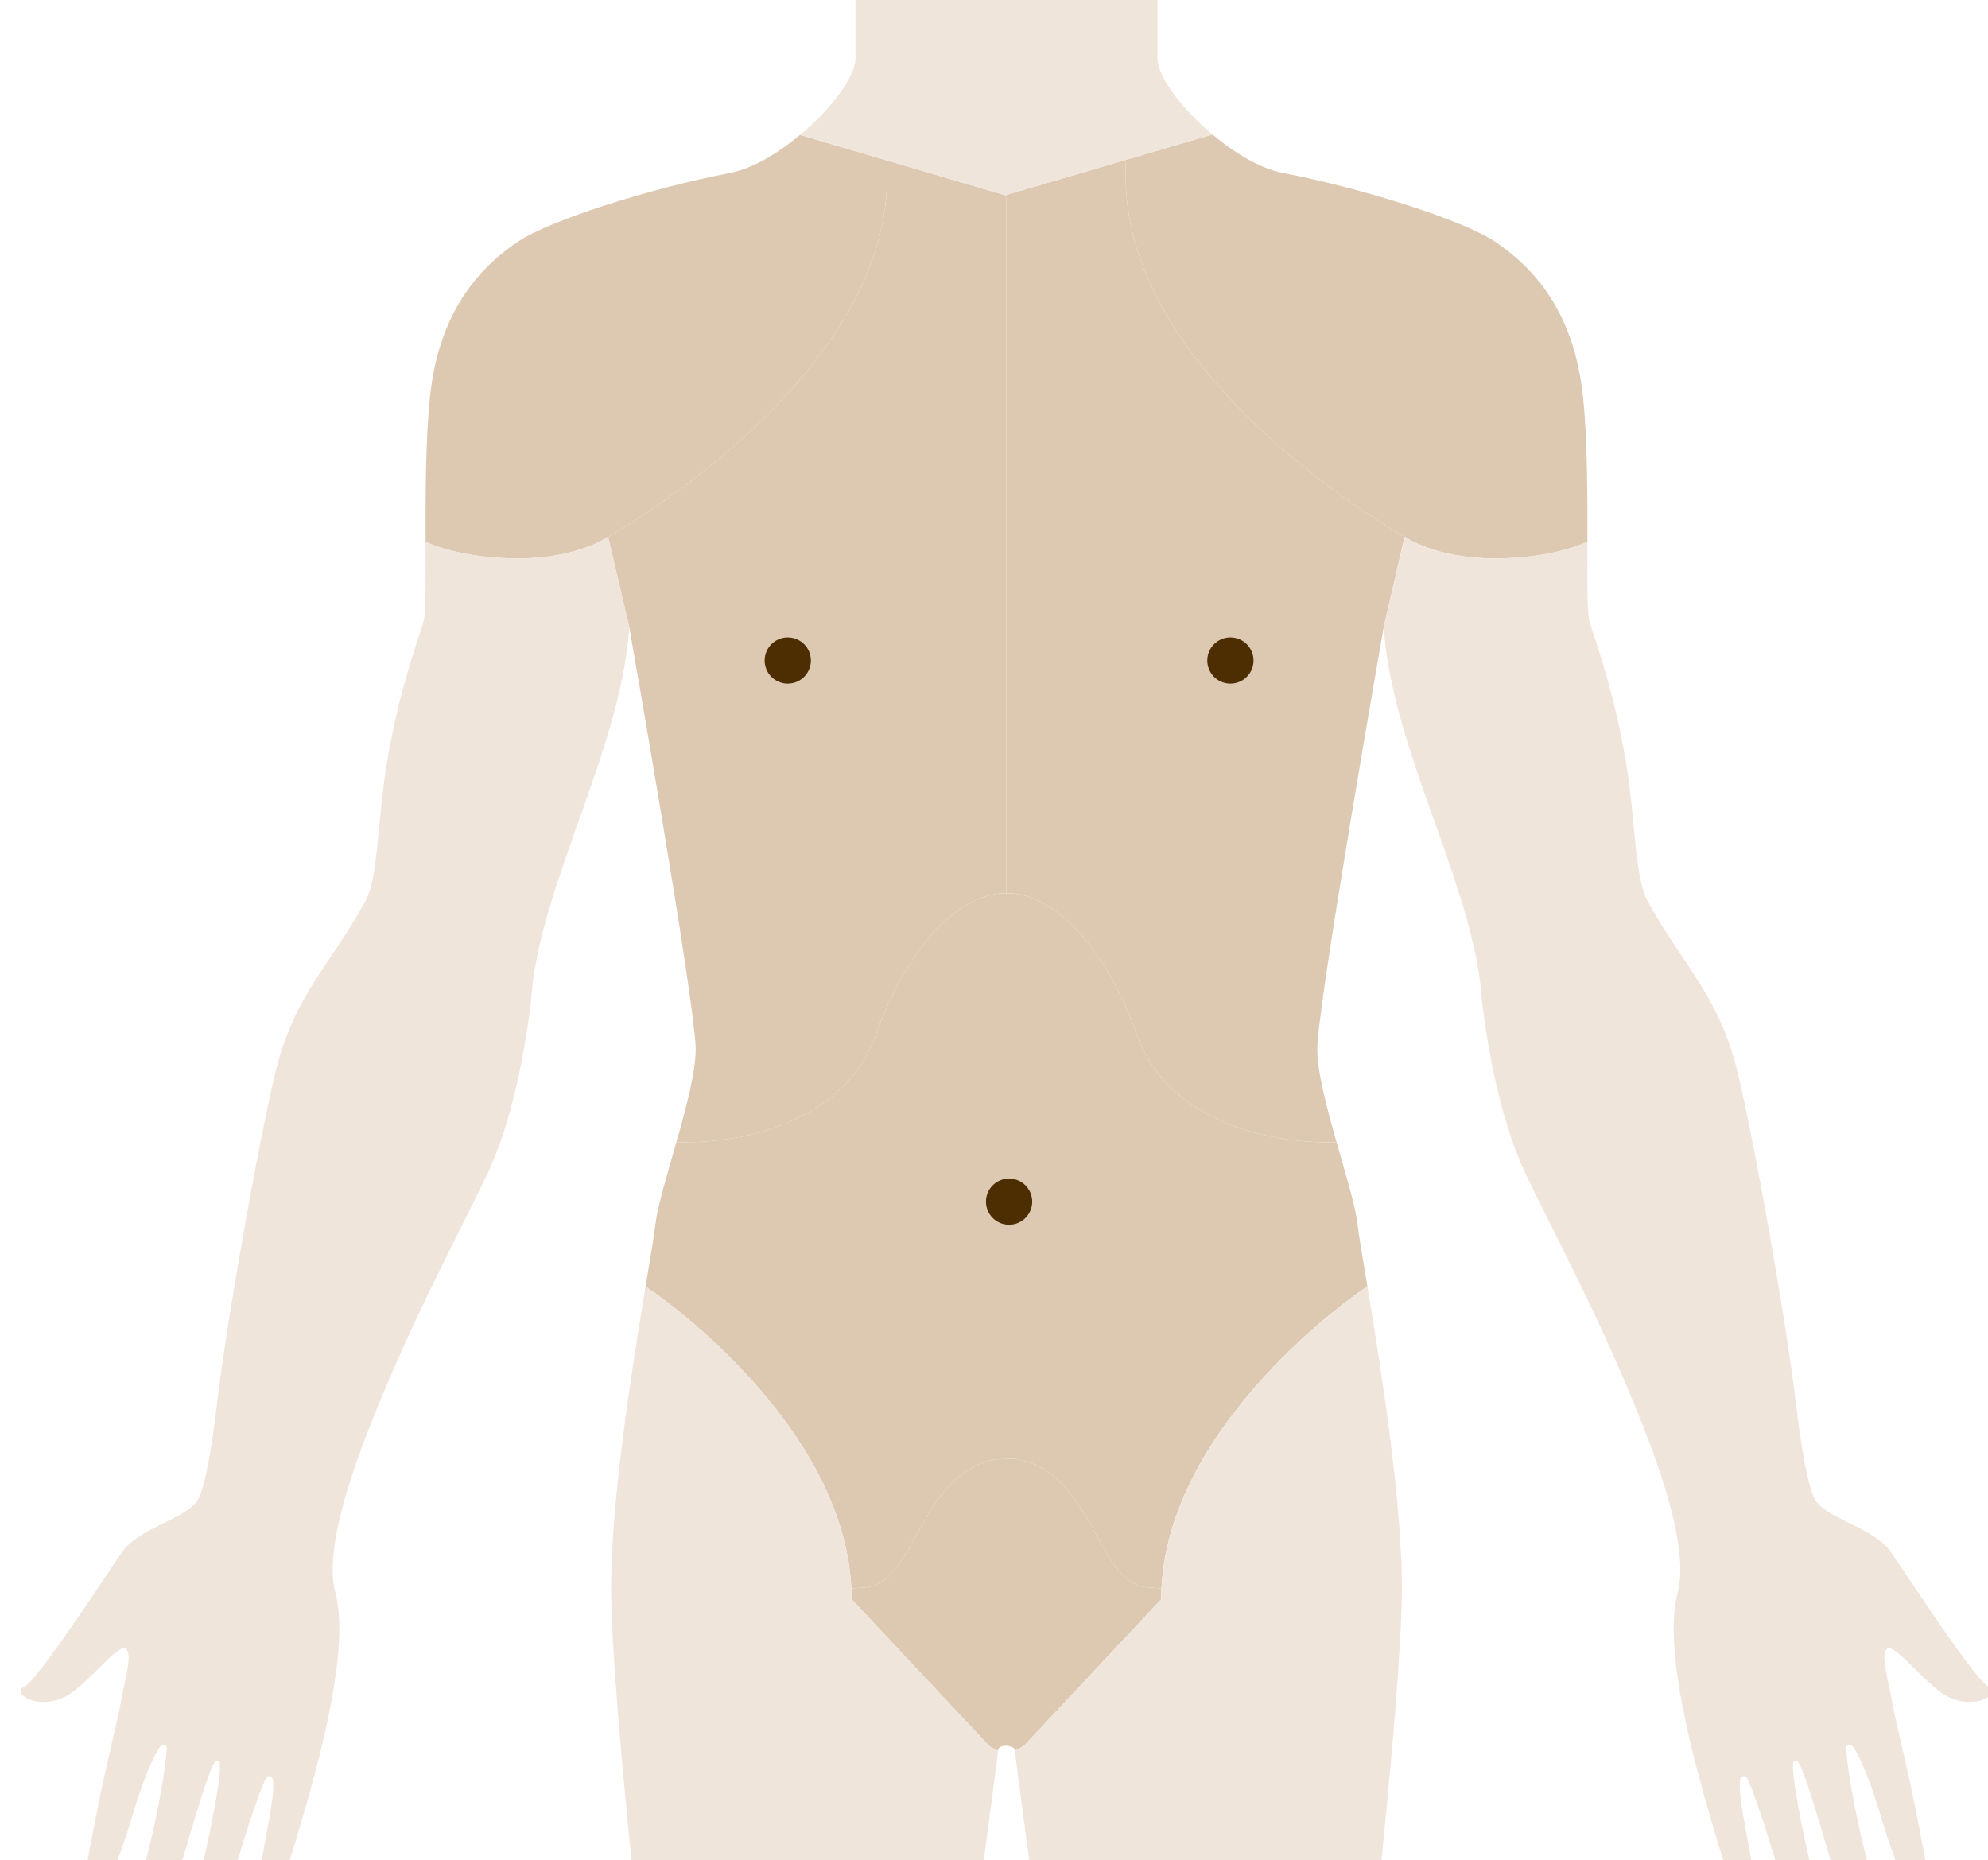
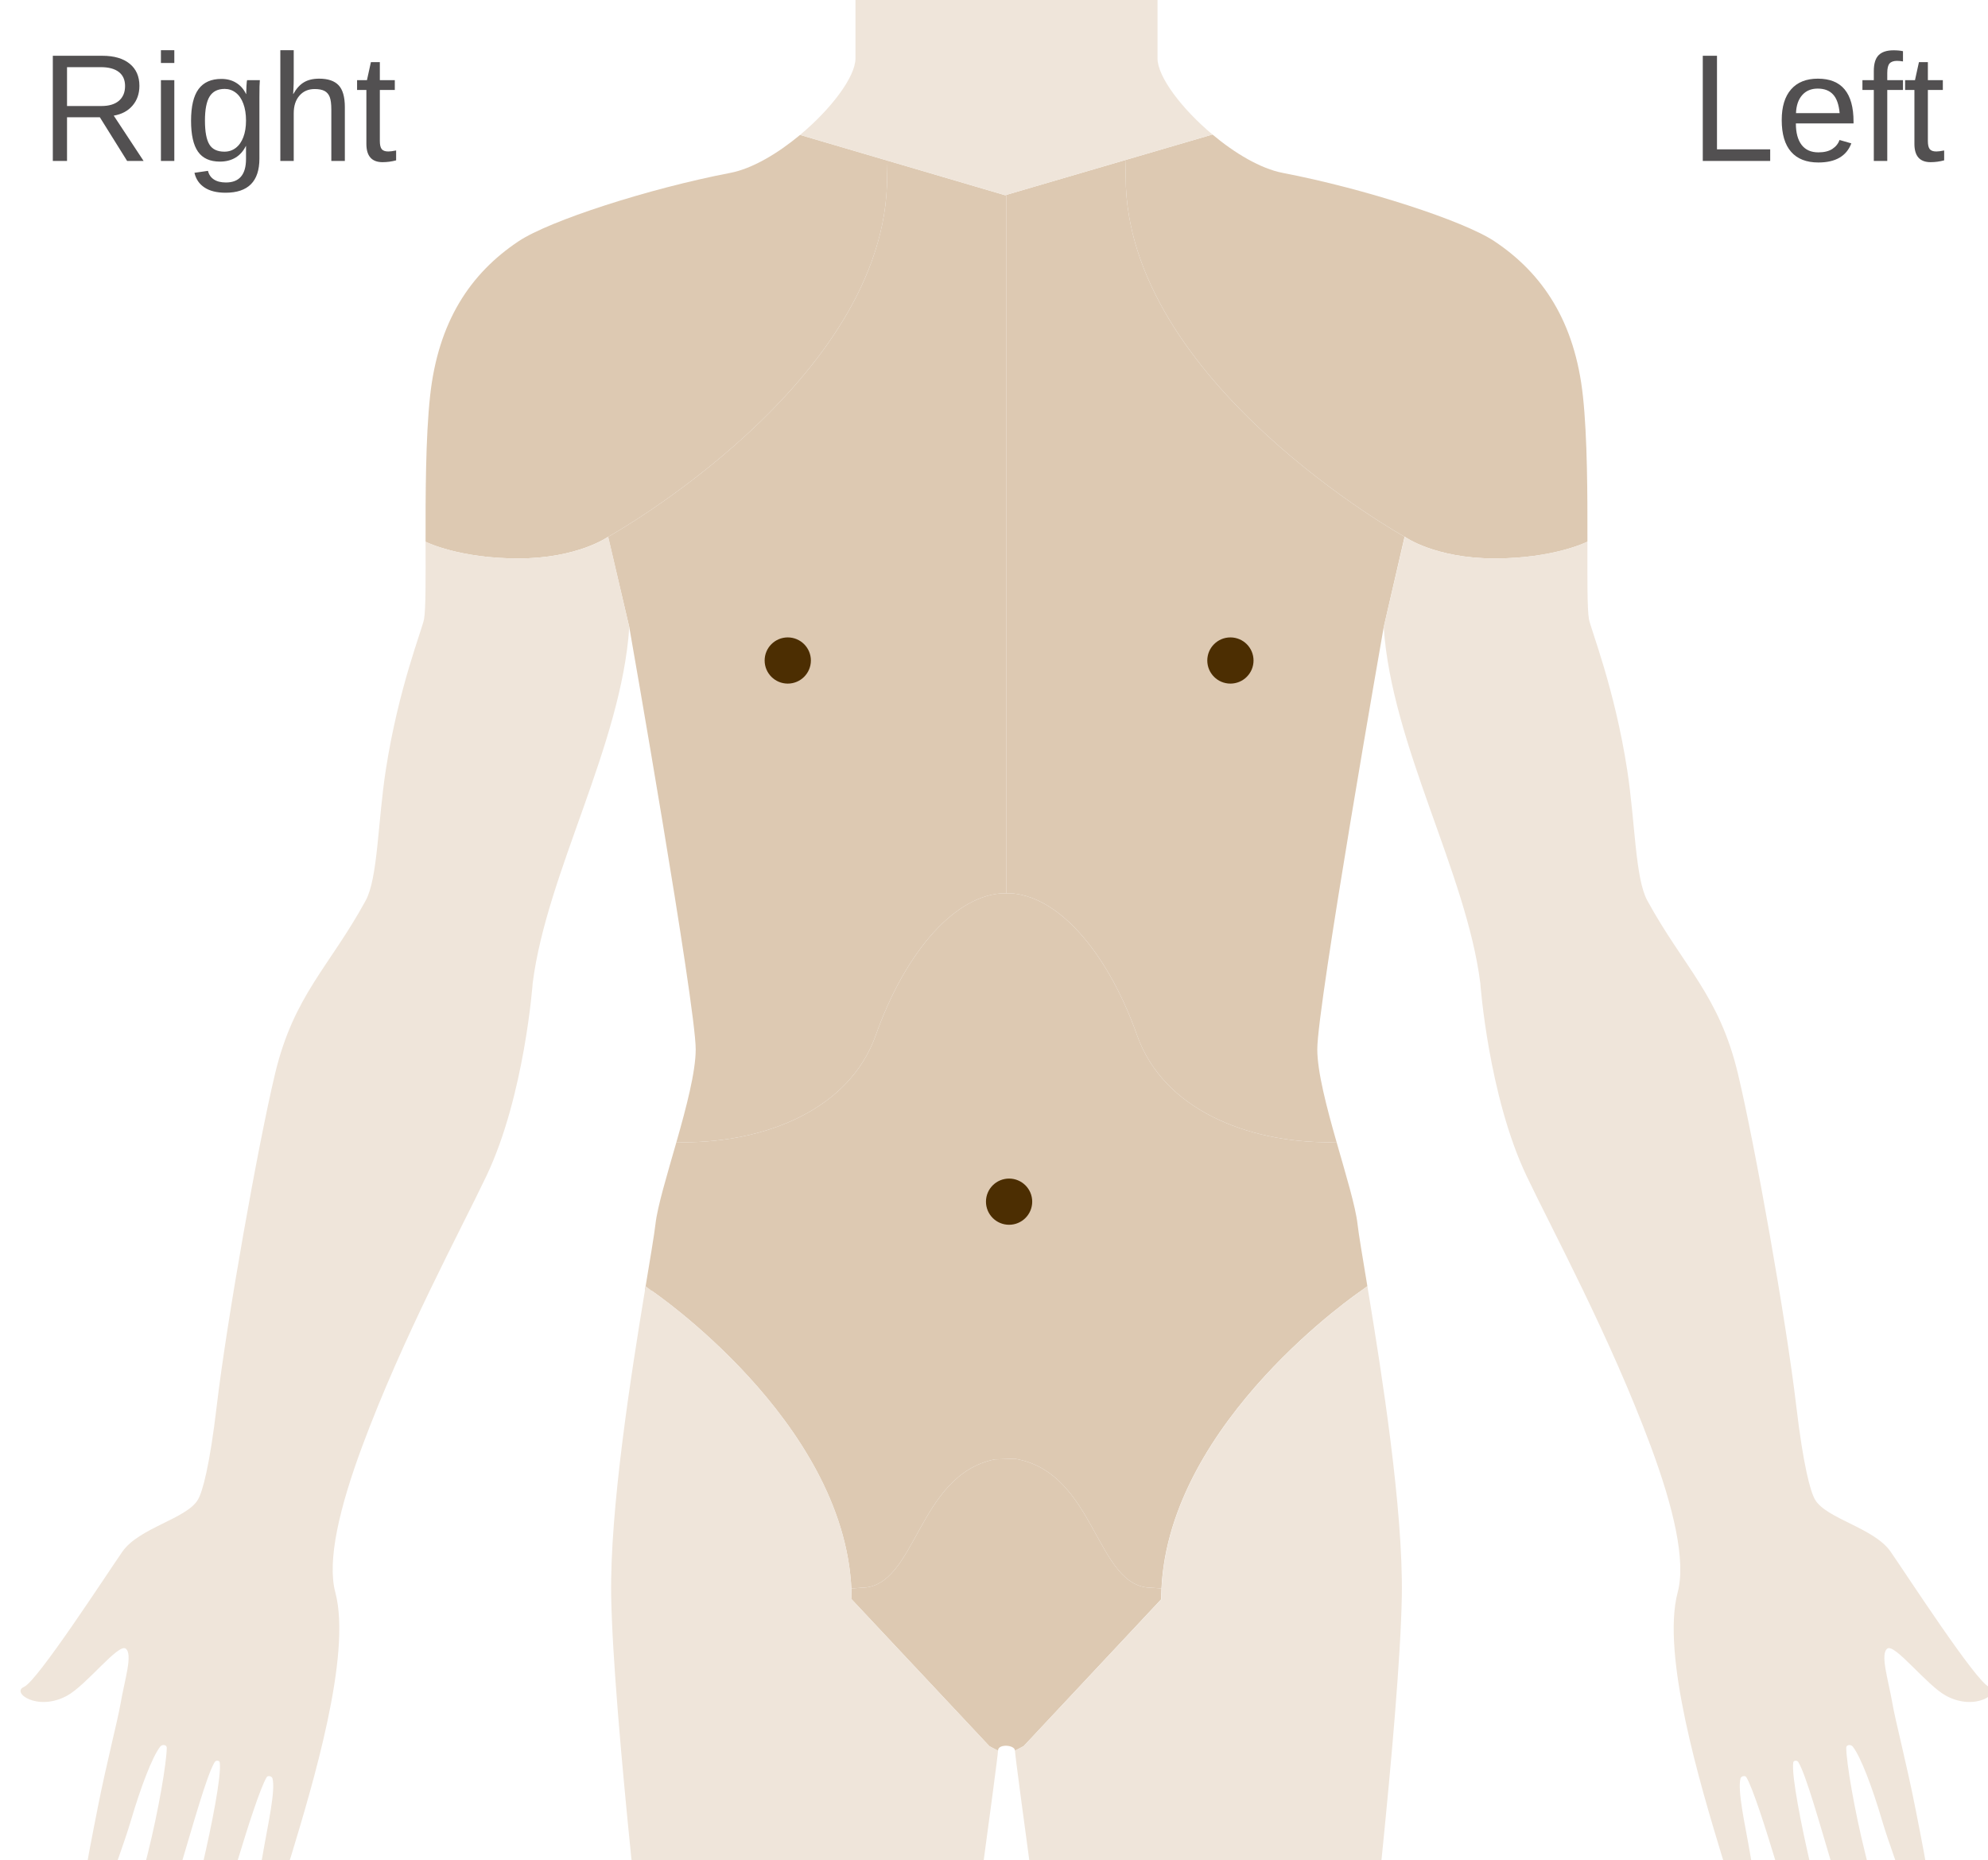
<svg xmlns="http://www.w3.org/2000/svg" id="torso" viewBox="0 0 494 462" version="1.1">
  <g id="torso">
+     <text id="Left" fill="#525051" font-family="Arial" font-size="38" font-weight="100">
+       <tspan x="420" y="40">Left</tspan>
+     </text>
+     <text id="Right" fill="#525051" font-family="Arial" font-size="38" font-weight="100">
+       <tspan x="10" y="40">Right</tspan>
+     </text>
    <g id="selections">
      <path id="chest_left" fill="#DDC9B2" d="M349.024,133.378c0,0-69.299-38.537-69.299-89.375l-0.099-4.235l-29.543,8.651v173.577             h1.438c12.409,1.077,24.207,15.954,31.008,35.195c6.592,18.656,27.64,26.649,47.668,26.649l1.927-0.046             c-2.435-8.545-4.79-17.433-4.79-23.055c0-10.988,16.502-104.896,16.502-104.896L349.024,133.378z" />
      <path id="chest_right" fill="#DDC9B2" d="M249.765,48.513l-29.228-8.596l-0.096,4.086c0,50.838-69.299,89.375-69.299,89.375             H151.1l5.274,22.467c0,0,16.502,93.907,16.502,104.896c0,5.624-2.357,14.517-4.793,23.064l1.887,0.036             c20.028,0,41.075-7.993,47.668-26.649c6.799-19.241,18.599-34.118,31.009-35.195h1.438V48.419L249.765,48.513z" />
      <path id="shoulder_left" fill="#DDC9B2" d="M349.024,133.378h0.043c0,0,7.509,5.39,22.343,5.39             c14.83,0,23.047-4.163,23.051-4.166c0.021-11.614-0.008-25.915-1.121-36.198c-2-18.481-10-30.47-22.002-38.463             c-7.649-5.094-32.257-13.074-52.604-16.982c-5.491-1.055-11.888-4.875-17.449-9.533l-21.658,6.343l0.099,4.235             C279.726,94.841,349.024,133.378,349.024,133.378z" />
      <path id="shoulder_right" fill="#DDC9B2" d="M151.1,133.378h0.043c0,0,69.299-38.537,69.299-89.375l0.096-4.086l-21.733-6.391             c-5.533,4.613-11.876,8.385-17.327,9.432c-20.347,3.908-44.954,11.889-52.604,16.982c-12.001,7.993-20.001,19.98-22.001,38.463             c-1.114,10.289-1.143,24.603-1.121,36.22c0.459,0.228,8.602,4.145,23.007,4.145C143.591,138.768,151.1,133.378,151.1,133.378z" />
      <path id="groin" fill="#DDC9B2" d="M252.147,362.472l-4.999,0.164c-19.405,4.047-19.373,31.898-33.116,31.898l-2.476,0.188             c0.043,0.891,0.072,1.783,0.072,2.682l34.219,36.488c0,0,2.156,1.204,2.156,1.104c0-1.76,4.203-1.425,4.203,0             c0,0.061,2.156-1.104,2.156-1.104l34.176-36.488c0-0.906,0.029-1.807,0.073-2.703l-2.477-0.166             C272.189,394.534,272.431,365.856,252.147,362.472z" />
      <path id="abdomen" fill="#DDC9B2" d="M337.337,304.197c-0.488-4.392-2.886-12.241-5.212-20.402l-1.927,0.046             c-20.028,0-41.076-7.993-47.668-26.649c-6.801-19.241-18.599-34.118-31.008-35.195h-2.876             c-12.41,1.077-24.21,15.954-31.009,35.195c-6.593,18.656-27.64,26.649-47.668,26.649l-1.887-0.036             c-2.325,8.157-4.721,16.002-5.209,20.393c-0.278,2.506-1.296,8.468-2.606,16.41l1.69,0.131c0,0,47.611,32.231,49.599,73.983             l2.476-0.188c13.743,0,13.711-27.852,33.116-31.898l4.999-0.164c20.283,3.385,20.042,32.062,33.988,32.062l2.477,0.166             c2.003-41.742,49.598-73.962,49.598-73.962l1.567-1.141C338.547,312.16,337.604,306.596,337.337,304.197z" />
    </g>
    <g id="Features">
      <path id="left_arm" fill="#EFE5DA" d="M349.067,133.378l-5.23,22.467c2,29.471,20.5,60.94,24.001,88.412             c0,0,2.001,27.973,11.501,47.953c6.442,13.546,20.769,39.977,30.881,67.223c5.611,15.122,8.769,28.375,6.669,36.25             c-4.128,15.474,5.616,47.793,11.014,65.599c1.369,4.5,2.907,7.914,4.022,10.205c0.732,1.51,1.792,2.487,3.22,2.102             c1.312-0.35,1.711-2.123,1.419-3.795c-0.508-2.876-1.329-7.015-2.012-11.068c-0.847-4.973-2.867-13.84-2.042-16.838             c0.142-0.52,1.128-0.785,1.432-0.282c1.594,2.648,4.717,12.404,7.331,21.057c1.965,6.514,4.232,12.729,5.814,16.659             c0.973,2.423,2.424,3.837,3.95,3.327c1.652-0.56,2.326-2.512,1.827-5.391c-0.63-3.606-1.783-8.684-3.066-14.223             c-2.066-8.938-4.67-21.717-4.191-25.098c0.067-0.482,0.928-0.625,1.265-0.073c1.914,3.149,5.336,15.436,8.311,25.384             c2.104,7.025,4.556,13.754,6.315,18.337c1.231,3.198,3.246,4.757,4.774,4.169c1.481-0.562,2.444-2.805,1.829-5.715             c-1.026-4.861-2.758-12.09-4.65-19.643c-2.624-10.481-4.653-22.432-4.677-26.118c-0.007-0.685,1.087-0.96,1.643-0.241             c1.99,2.564,4.837,10.11,7.261,18.33c1.55,5.24,4.461,13.151,6.202,17.827c0.767,2.07,2.285,3.448,3.649,2.931             c1.293-0.488,2.196-2.043,1.946-4.166c-0.539-4.6-2.07-12.256-3.504-19.547c-2.231-11.337-4.971-21.721-5.764-26.338             c-0.984-5.709-3.06-12.057-1.229-13.416c1.831-1.355,9.77,9.104,14.604,11.721c7.312,3.969,13.955-0.812,10.654-2.217             c-3.302-1.406-20.306-27.637-24.437-33.593c-4.135-5.955-16.029-8.167-18.791-12.958c-1.136-1.979-2.893-8.293-4.652-23.232             c-2.5-21.23-10.262-64.91-14.512-82.643c-4.671-19.492-13.501-26.474-22.501-42.957c-3.031-5.553-3-19.48-5.001-32.469             c-3.128-20.304-9.034-34.895-9.501-37.462c-0.444-2.438-0.396-9.987-0.379-19.246c0,0-8.218,4.166-23.052,4.166             S349.067,133.378,349.067,133.378" />
      <path id="right_arm" fill="#EFE5DA" d="M156.374,155.845c-2,29.471-20.5,60.94-24.001,88.412c0,0-2.001,27.973-11.501,47.953             c-6.442,13.546-20.769,39.977-30.881,67.223c-5.611,15.122-8.769,28.375-6.669,36.25c4.128,15.474-5.616,47.793-11.014,65.599             c-1.369,4.5-2.907,7.914-4.022,10.205c-0.732,1.51-1.792,2.487-3.22,2.102c-1.312-0.35-1.711-2.123-1.419-3.795             c0.508-2.876,1.329-7.015,2.012-11.068c0.847-4.973,2.867-13.84,2.042-16.838c-0.142-0.52-1.128-0.785-1.432-0.282             c-1.594,2.648-4.717,12.404-7.331,21.057c-1.965,6.514-4.232,12.729-5.814,16.659c-0.973,2.423-2.424,3.837-3.95,3.327             c-1.652-0.56-2.326-2.512-1.827-5.391c0.63-3.606,1.783-8.684,3.066-14.223c2.066-8.938,4.67-21.717,4.191-25.098             c-0.067-0.482-0.928-0.625-1.265-0.073c-1.914,3.149-5.336,15.436-8.311,25.384c-2.104,7.025-4.556,13.754-6.315,18.337             c-1.231,3.198-3.246,4.757-4.774,4.169c-1.481-0.562-2.444-2.805-1.829-5.715c1.026-4.861,2.758-12.09,4.65-19.643             c2.624-10.481,4.653-22.432,4.677-26.118c0.007-0.685-1.087-0.96-1.643-0.241c-1.99,2.564-4.837,10.11-7.261,18.33             c-1.55,5.24-4.461,13.151-6.202,17.827c-0.767,2.07-2.285,3.448-3.649,2.931c-1.293-0.488-2.196-2.043-1.946-4.166             c0.539-4.6,2.07-12.256,3.504-19.547c2.231-11.337,4.971-21.721,5.764-26.338c0.984-5.709,3.06-12.057,1.229-13.416             c-1.831-1.355-9.77,9.104-14.604,11.721c-7.312,3.969-13.955-0.812-10.654-2.217c3.302-1.406,20.306-27.637,24.437-33.593             c4.135-5.955,16.029-8.167,18.791-12.958c1.136-1.979,2.893-8.293,4.652-23.232c2.5-21.23,10.262-64.91,14.512-82.643             c4.671-19.492,13.501-26.474,22.501-42.957c3.031-5.553,3-19.48,5.001-32.469c3.128-20.304,9.034-34.895,9.501-37.462             c0.444-2.438,0.396-9.987,0.379-19.246c0,0,8.218,4.166,23.052,4.166s22.343-5.39,22.343-5.39L156.374,155.845z" />
      <path id="neck" fill="#EFE5DA" d="M301.285,33.425c-7.609-6.374-13.654-14.322-13.654-18.939c0-11.488,0-14.485,0-14.485H212.58             c0,0,0,2.997,0,14.485c0,4.643-6.109,12.65-13.776,19.041l50.961,14.986L301.285,33.425z" />
      <g id="navel-nipples">
        <ellipse fill="#4C2E02" cx="250.749" cy="298.6" rx="5.746" ry="5.74" />
        <ellipse fill="#4C2E02" cx="195.752" cy="164.127" rx="5.746" ry="5.74" />
        <ellipse fill="#4C2E02" cx="305.746" cy="164.127" rx="5.746" ry="5.74" />
      </g>
      <path id="right_leg" fill="#EFE5DA" d="M339.95,320.644l-0.173-1.046l-1.524,1.141c0,0-49.671,33.618-49.671,76.665             l-34.219,36.488l-2.156,1.104c0,1.759,9.122,68.004,9.122,68.004h77.508c0,0,9-76.425,9.501-106.394             C348.697,375.003,343.343,341.2,339.95,320.644" />
      <path id="right_leg" fill="#EFE5DA" d="M160.261,320.644l0.173-1.046l1.524,1.141c0,0,49.671,33.618,49.671,76.665             l34.219,36.488l2.156,1.104c0,1.759-9.122,68.004-9.122,68.004h-77.508c0,0-9-76.425-9.501-106.394             C151.514,375.003,156.868,341.2,160.261,320.644" />
    </g>
  </g>
</svg>
